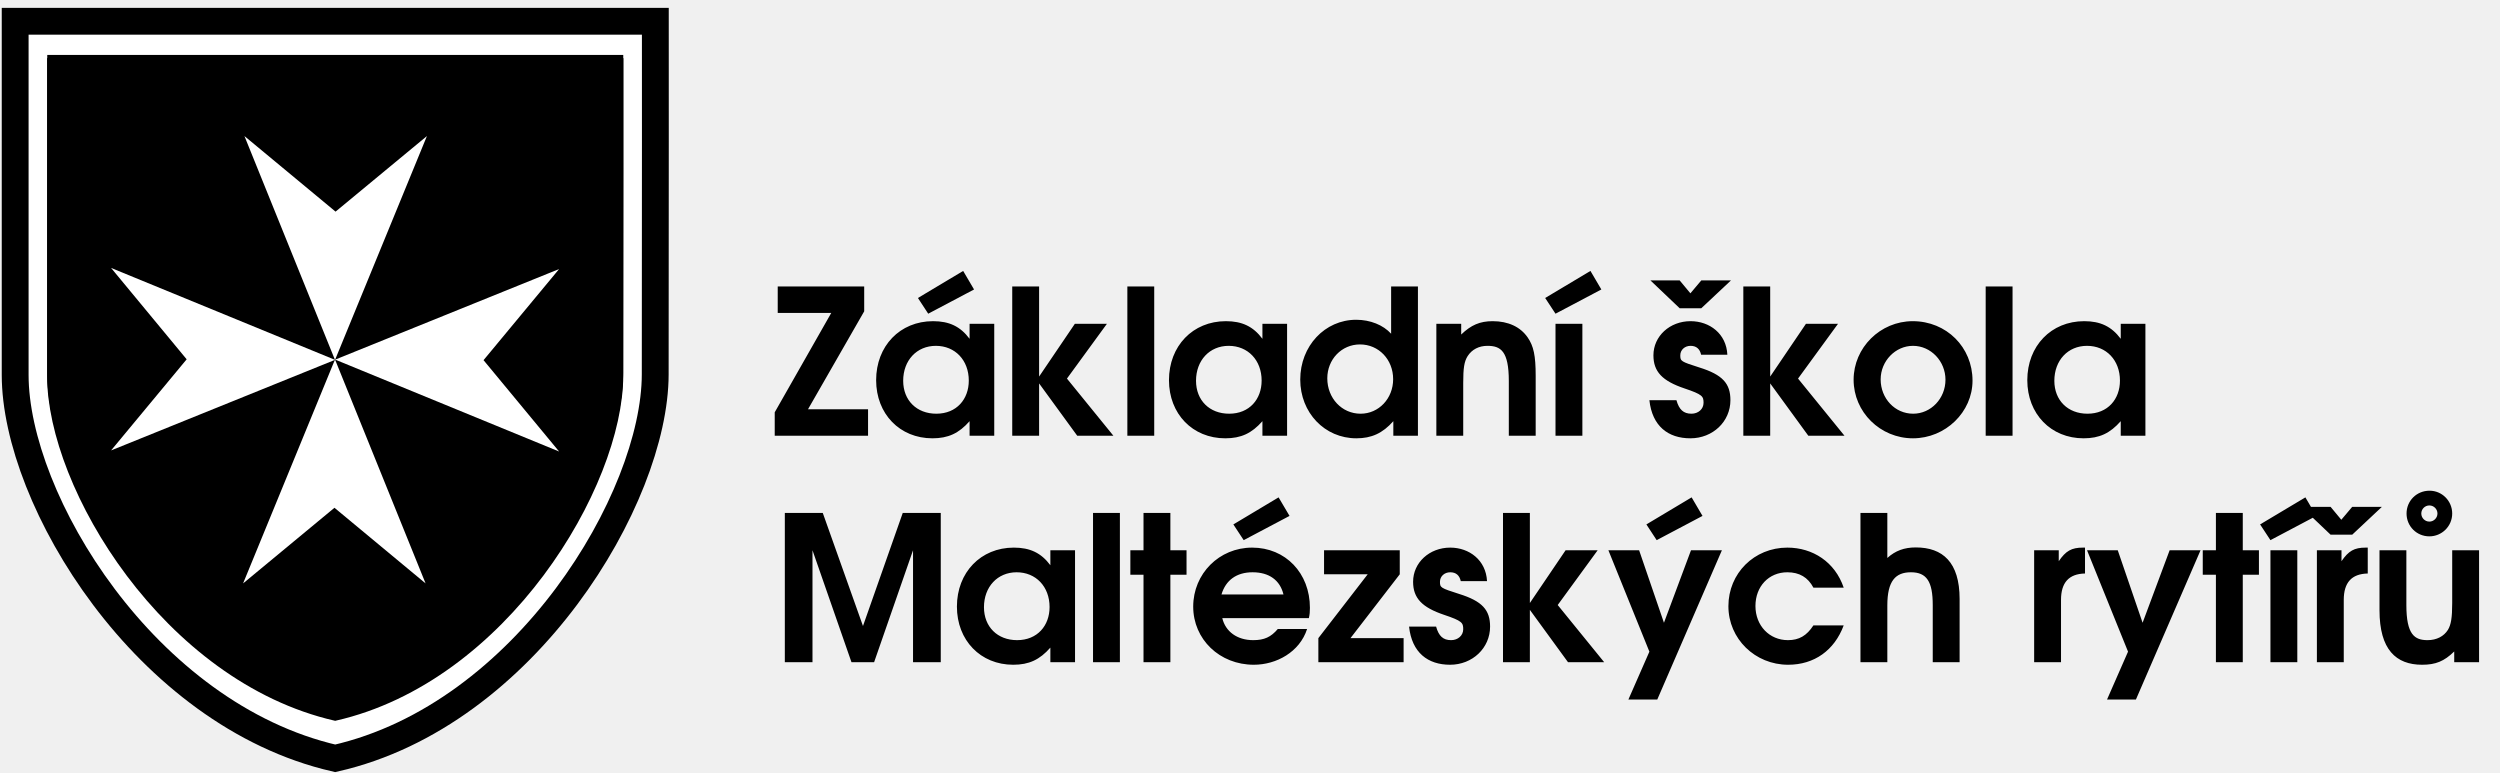
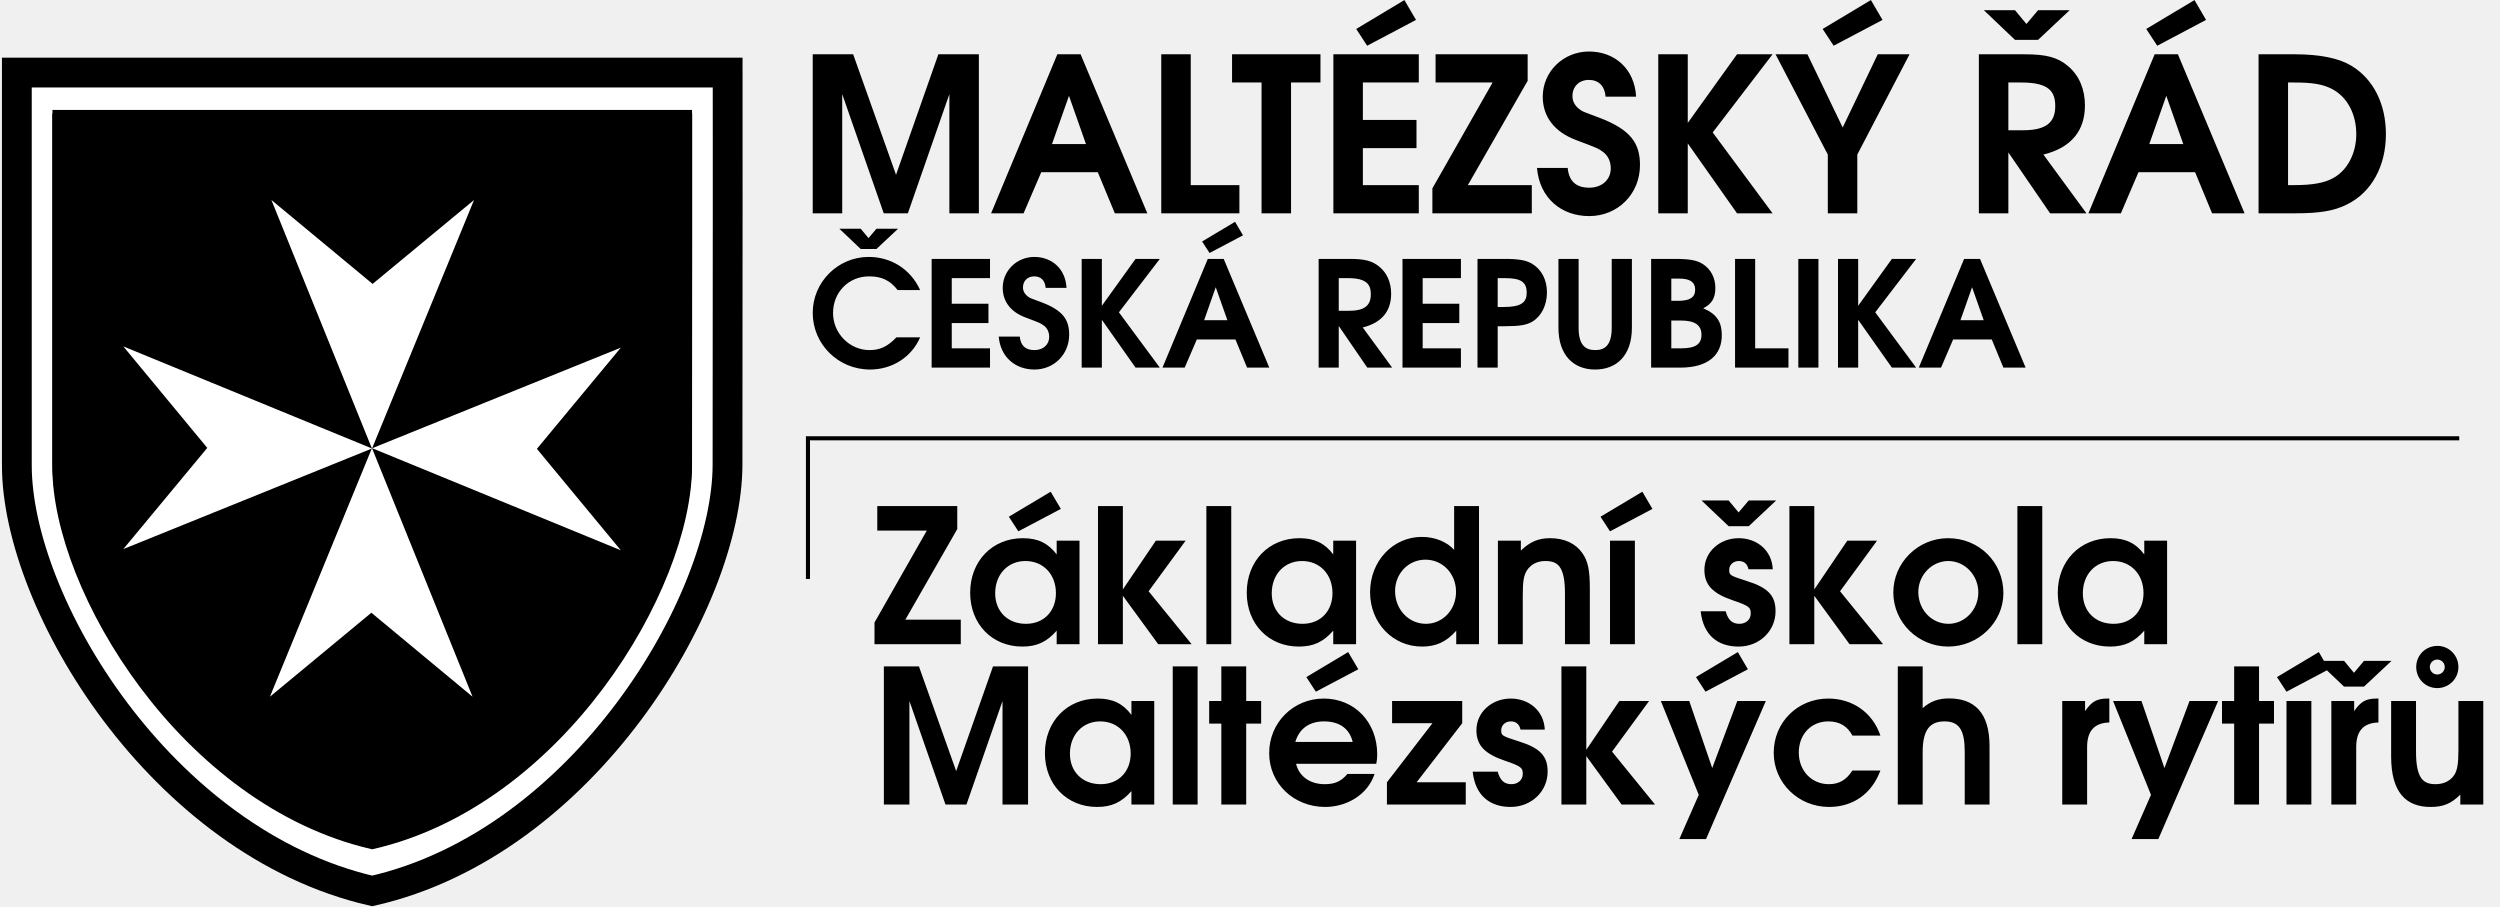
- <svg xmlns="http://www.w3.org/2000/svg" viewBox="0 0 408.5 126.2" width="408.5" height="126.2" role="img">
+ <svg xmlns="http://www.w3.org/2000/svg" viewBox="0 -7.2 367.9 133.4" width="367.9" height="133.4" role="img">
  <g transform="translate(-113.9 -228.2)">
    <path fill-rule="nonzero" fill="#fff" d="M 168.67 352.11 C 200.06 344.96 221.41 309.17 221.43 288.82 C 221.47 264.14 221.45 230.60 221.45 230.60 L 115.91 230.60 C 115.91 230.60 115.90 263.93 115.91 288.91 C 115.91 309.43 137.35 344.91 168.67 352.11 " />
    <path fill="none" stroke-width="4.43" stroke-linejoin="miter" stroke="#000" d="M 0.00 -0.00 C 31.42 7.15 52.79 42.99 52.82 63.36 C 52.86 88.07 52.84 121.65 52.84 121.65 L -52.82 121.65 C -52.82 121.65 -52.83 88.28 -52.82 63.27 C -52.82 42.73 -31.36 7.21 0.00 -0.00 Z M 0.00 -0.00 " transform="matrix(0.99, 0, 0, -0.99, 168.67, 352.11)" />
    <path fill-rule="nonzero" fill="#000" d="M 168.67 345.53 C 196.66 339.16 215.69 307.24 215.72 289.10 C 215.75 267.09 215.74 237.18 215.74 237.18 L 121.62 237.18 C 121.62 237.18 121.62 266.91 121.62 289.18 C 121.63 307.47 140.74 339.11 168.67 345.53 " />
    <path fill="none" stroke-width="0.89" stroke-linejoin="miter" stroke="#000" d="M -0.00 0.00 C 28.02 6.38 47.07 38.33 47.10 56.50 C 47.13 78.53 47.12 108.48 47.12 108.48 L -47.10 108.48 C -47.10 108.48 -47.11 78.72 -47.10 56.42 C -47.10 38.10 -27.96 6.43 -0.00 0.00 Z M -0.00 0.00 " transform="matrix(0.99, 0, 0, -0.99, 168.67, 345.53)" />
    <path fill-rule="nonzero" fill="#fff" d="M 168.64 286.94 L 153.62 323.53 L 168.55 311.17 L 183.44 323.53 L 168.64 286.94 " />
    <path fill-rule="nonzero" fill="#fff" d="M 168.64 287.02 L 183.66 250.43 L 168.73 262.78 L 153.84 250.43 L 168.64 287.02 " />
    <path fill-rule="nonzero" fill="#fff" d="M 168.67 286.96 L 205.26 301.98 L 192.91 287.05 L 205.26 272.16 L 168.67 286.96 " />
    <path fill-rule="nonzero" fill="#fff" d="M 168.64 287.00 L 132.05 271.98 L 144.40 286.91 L 132.05 301.80 L 168.64 287.00 " />
  </g>
-   <path fill="#000" d="M126.59 71.2H141.84V66.87H132.03L141.21 50.87V46.81H127.08V51.13H135.83L126.59 67.37ZM143.16 62.12C143.16 67.63 147.02 71.62 152.36 71.62C154.94 71.62 156.69 70.80 158.43 68.82V71.2H162.46V52.91H158.43V55.36C156.92 53.34 155.10 52.48 152.46 52.48C147.05 52.48 143.16 56.54 143.16 62.12ZM147.58 62.22C147.58 58.89 149.79 56.51 152.92 56.51C156.06 56.51 158.30 58.85 158.30 62.19C158.30 65.22 156.32 67.60 152.99 67.60C149.79 67.60 147.58 65.42 147.58 62.22ZM149.99 48.69 151.67 51.26 159.16 47.30 157.38 44.27ZM165.40 71.2H169.79V62.65L176.02 71.2H181.93L174.34 61.86L180.87 52.91H175.63L169.79 61.53V46.81H165.40ZM184.21 71.2H188.60V46.81H184.21ZM191.01 62.12C191.01 67.63 194.87 71.62 200.21 71.62C202.79 71.62 204.54 70.80 206.28 68.82V71.2H210.31V52.91H206.28V55.36C204.77 53.34 202.95 52.48 200.31 52.48C194.90 52.48 191.01 56.54 191.01 62.12ZM195.43 62.22C195.43 58.89 197.64 56.51 200.77 56.51C203.91 56.51 206.15 58.85 206.15 62.19C206.15 65.22 204.17 67.60 200.84 67.60C197.64 67.60 195.43 65.42 195.43 62.22ZM212.46 62.02C212.46 67.43 216.45 71.62 221.63 71.62C224.10 71.62 225.92 70.80 227.67 68.82V71.2H231.69V46.81H227.31V54.53C226.02 53.11 223.91 52.25 221.60 52.25C216.48 52.25 212.46 56.54 212.46 62.02ZM216.88 61.82C216.88 58.72 219.22 56.28 222.22 56.28C225.29 56.28 227.64 58.75 227.64 61.96C227.64 65.12 225.29 67.60 222.32 67.60C219.25 67.60 216.88 65.06 216.88 61.82ZM234.70 71.2H239.09V62.58C239.09 60.14 239.25 59.08 239.81 58.19C240.51 57.10 241.66 56.51 243.05 56.51C245.22 56.51 246.54 57.37 246.54 62.25V71.2H250.93V61.39C250.93 58.13 250.60 56.54 249.61 55.12C248.42 53.41 246.45 52.48 243.90 52.48C241.82 52.48 240.37 53.11 238.76 54.66V52.91H234.70ZM252.48 48.69 254.17 51.26 261.66 47.30 259.88 44.27ZM254.17 71.2H258.56V52.91H254.17ZM269.51 65.39C269.97 69.64 272.58 71.62 276.21 71.62C279.87 71.62 282.75 68.89 282.75 65.39C282.75 62.68 281.49 61.23 277.66 60.04C274.66 59.08 274.56 59.02 274.56 58.06C274.56 57.17 275.29 56.51 276.24 56.51C277.17 56.51 277.76 57.01 277.96 57.96H282.25C282.09 54.53 279.35 52.48 276.24 52.48C272.84 52.48 270.17 54.93 270.17 58.06C270.17 60.73 271.62 62.25 275.25 63.47C278.19 64.46 278.36 64.76 278.36 65.82C278.36 66.84 277.50 67.60 276.38 67.60C275.09 67.60 274.36 66.94 273.93 65.39ZM269.68 45.82 274.46 50.37H277.99L282.84 45.82H277.99L276.21 47.93L274.46 45.82ZM284.86 71.2H289.25V62.65L295.48 71.2H301.39L293.80 61.86L300.33 52.91H295.09L289.25 61.53V46.81H284.86ZM302.88 62.05C302.88 67.33 307.23 71.62 312.58 71.62C317.89 71.62 322.31 67.33 322.31 62.19C322.31 56.74 318.06 52.48 312.54 52.48C307.23 52.48 302.88 56.81 302.88 62.05ZM307.30 61.99C307.30 58.99 309.71 56.51 312.58 56.51C315.51 56.51 317.89 59.02 317.89 62.05C317.89 65.12 315.51 67.60 312.61 67.60C309.64 67.60 307.30 65.12 307.30 61.99ZM324.46 71.2H328.85V46.81H324.46ZM331.26 62.12C331.26 67.63 335.12 71.62 340.46 71.62C343.04 71.62 344.78 70.80 346.53 68.82V71.2H350.56V52.91H346.53V55.36C345.02 53.34 343.20 52.48 340.56 52.48C335.15 52.48 331.26 56.54 331.26 62.12ZM335.68 62.22C335.68 58.89 337.89 56.51 341.02 56.51C344.16 56.51 346.40 58.85 346.40 62.19C346.40 65.22 344.42 67.60 341.09 67.60C337.89 67.60 335.68 65.42 335.68 62.22Z" />
-   <path fill="#000" d="M128.24 108.2H132.76V89.91L139.13 108.2H142.83L149.19 89.91V108.2H153.72V83.81H147.51L141.01 102.29L134.44 83.81H128.24ZM156.36 99.12C156.36 104.63 160.22 108.62 165.56 108.62C168.14 108.62 169.89 107.80 171.63 105.82V108.2H175.66V89.91H171.63V92.36C170.12 90.34 168.30 89.48 165.66 89.48C160.25 89.48 156.36 93.54 156.36 99.12ZM160.78 99.22C160.78 95.89 162.99 93.51 166.12 93.51C169.26 93.51 171.50 95.85 171.50 99.19C171.50 102.22 169.52 104.60 166.19 104.60C162.99 104.60 160.78 102.42 160.78 99.22ZM178.60 108.2H182.99V83.81H178.60ZM184.70 93.91H186.85V108.2H191.24V93.91H193.88V89.91H191.24V83.81H186.85V89.91H184.70ZM194.97 99.12C194.97 104.47 199.29 108.62 204.87 108.62C208.56 108.62 212.36 106.55 213.58 102.78H208.79C207.67 104.10 206.58 104.60 204.77 104.60C202.16 104.60 200.25 103.21 199.72 101.00H213.87C214.01 100.37 214.04 99.98 214.04 99.32C214.04 93.64 210.05 89.48 204.60 89.48C199.22 89.48 194.97 93.74 194.97 99.12ZM199.59 97.14C200.28 94.80 202.06 93.51 204.67 93.51C207.37 93.51 209.16 94.80 209.72 97.14ZM201.53 85.69 203.22 88.26 210.71 84.30 208.92 81.27ZM215.42 108.2H229.35V104.27H220.67L228.72 93.84V89.91H216.35V93.84H223.48L215.42 104.27ZM230.24 102.39C230.70 106.64 233.31 108.62 236.94 108.62C240.60 108.62 243.48 105.89 243.48 102.39C243.48 99.68 242.22 98.23 238.39 97.04C235.39 96.08 235.29 96.02 235.29 95.06C235.29 94.17 236.02 93.51 236.97 93.51C237.90 93.51 238.49 94.01 238.69 94.96H242.98C242.81 91.53 240.08 89.48 236.97 89.48C233.57 89.48 230.90 91.93 230.90 95.06C230.90 97.73 232.35 99.25 235.98 100.47C238.92 101.46 239.09 101.76 239.09 102.82C239.09 103.84 238.23 104.60 237.11 104.60C235.82 104.60 235.09 103.94 234.66 102.39ZM245.59 108.2H249.98V99.65L256.21 108.2H262.12L254.53 98.86L261.06 89.91H255.82L249.98 98.53V83.81H245.59ZM262.81 89.91 269.51 106.48 266.08 114.30H270.80L281.36 89.91H276.31L271.89 101.76L267.83 89.91ZM269.02 85.69 270.70 88.26 278.19 84.30 276.41 81.27ZM282.42 99.05C282.42 104.37 286.77 108.62 292.18 108.62C296.44 108.62 299.74 106.28 301.26 102.19H296.31C295.22 103.87 293.97 104.60 292.15 104.60C289.11 104.60 286.84 102.22 286.84 99.02C286.84 95.82 289.02 93.51 292.05 93.51C294.03 93.51 295.42 94.34 296.31 96.02H301.26C299.84 91.83 296.21 89.48 292.05 89.48C286.64 89.48 282.42 93.68 282.42 99.05ZM304.00 108.2H308.39V98.92C308.39 94.90 309.74 93.51 312.25 93.51C314.82 93.51 315.81 95.03 315.81 98.86V108.2H320.20V97.87C320.20 91.86 317.43 89.45 313.04 89.45C311.16 89.45 309.71 89.98 308.39 91.17V83.81H304.00ZM332.38 108.2H336.77V98.03C336.77 95.19 338.05 93.77 340.69 93.71V89.48H340.36C338.48 89.48 337.56 90.01 336.40 91.7V89.91H332.38ZM341.02 89.91 347.72 106.48 344.29 114.30H349.01L359.57 89.91H354.52L350.10 101.76L346.04 89.91ZM359.93 93.91H362.08V108.2H366.47V93.91H369.11V89.91H366.47V83.81H362.08V89.91H359.93ZM369.30 85.69 370.99 88.26 378.48 84.30 376.70 81.27ZM370.99 108.2H375.38V89.91H370.99ZM376.04 82.82 380.82 87.37H384.35L389.20 82.82H384.35L382.57 84.93L380.82 82.82ZM378.58 108.2H382.97V98.03C382.97 95.19 384.25 93.77 386.89 93.71V89.48H386.56C384.68 89.48 383.76 90.01 382.60 91.7V89.91H378.58ZM388.81 99.71C388.81 106.15 391.51 108.62 395.77 108.62C397.98 108.62 399.37 108.06 401.02 106.45V108.2H405.08V89.91H400.69V98.53C400.69 100.97 400.49 102.09 399.99 102.92C399.33 103.97 398.15 104.60 396.66 104.60C394.55 104.60 393.20 103.71 393.20 98.86V89.91H388.81ZM393.23 83.91C393.23 85.99 394.88 87.64 396.96 87.64C399.00 87.64 400.69 85.99 400.69 83.91C400.69 81.86 399.04 80.18 396.99 80.18C394.88 80.18 393.23 81.83 393.23 83.91ZM395.64 83.91C395.64 83.18 396.23 82.59 396.96 82.59C397.68 82.59 398.28 83.18 398.28 83.91C398.28 84.63 397.68 85.23 396.96 85.23C396.23 85.23 395.64 84.63 395.64 83.91Z" />
+   <path fill="#000" d="M119.6 24.19H123.94V6.65L130.05 24.19H133.6L139.71 6.65V24.19H144.05V0.79H138.09L131.86 18.52L125.55 0.79H119.6ZM145.85 24.19H150.63L153.23 18.14H161.55L164.06 24.19H168.84L159.02 0.79H155.6ZM154.81 14 157.31 6.9 159.81 14ZM170.89 24.19H182.39V20.04H175.23V0.79H170.89ZM181.31 4.94H185.65V24.19H189.99V4.94H194.32V0.79H181.31ZM196.22 24.19H208.79V20.04H200.56V14.6H208.45V10.45H200.56V4.94H208.79V0.79H196.22ZM199.58 -2.94 201.19 -0.47 208.38 -4.27 206.67 -7.19ZM210.79 24.19H225.42V20.04H216.01L224.81 4.69V0.79H211.26V4.94H219.65L210.79 20.52ZM226.18 17.51C226.56 21.94 229.75 24.6 233.87 24.6C238.08 24.6 241.34 21.34 241.34 17.1C241.34 13.93 240.04 11.88 235.29 10.1C233.08 9.28 233.02 9.25 232.7 9.06C231.84 8.52 231.4 7.79 231.4 6.94C231.4 5.54 232.38 4.56 233.81 4.56C235.26 4.56 236.15 5.45 236.28 7.03H240.77C240.55 2.92 237.61 0.38 233.84 0.38C230.07 0.38 227.03 3.33 227.03 7.03C227.03 9.98 228.77 12.22 231.91 13.4C235.01 14.57 235.26 14.66 235.96 15.2C236.66 15.74 237.04 16.62 237.04 17.57C237.04 19.25 235.74 20.42 233.87 20.42C231.94 20.42 230.89 19.47 230.7 17.51ZM244.03 24.19H248.37V13.9L255.62 24.19H260.85L252.04 12.29L260.85 0.79H255.62L248.37 10.89V0.79H244.03ZM261.29 0.79 268.98 15.55V24.19H273.32V15.55L281.01 0.79H276.33L271.17 11.56L265.98 0.79ZM268.22 -2.94 269.84 -0.47 277.03 -4.27 275.32 -7.19ZM291.21 24.19H295.55V15.23L301.69 24.19H307.04L300.71 15.55C304.92 14.5 306.82 11.94 306.82 8.3C306.82 5.92 305.96 3.9 304.35 2.54C302.83 1.24 301.15 0.79 297.95 0.79H291.21ZM291.94 -5.7 296.53 -1.33H299.92L304.57 -5.7H299.92L298.21 -3.67L296.53 -5.7ZM295.55 11.97V4.94H297.48C301.6 4.94 302.45 6.33 302.45 8.42C302.45 10.89 301.03 11.97 297.67 11.97ZM307.33 24.19H312.11L314.7 18.14H323.03L325.53 24.19H330.31L320.5 0.79H317.08ZM315.84 -2.94 317.46 -0.47 324.64 -4.27 322.94 -7.19ZM316.29 14 318.79 6.9 321.29 14ZM332.37 24.19H337.82C341.36 24.19 343.48 23.84 345.38 22.89C348.99 21.12 351.11 17.26 351.11 12.54C351.11 8.11 349.28 4.43 346.02 2.47C344.18 1.36 341.39 0.79 337.72 0.79H332.37ZM336.71 20.04V4.94H337.56C340.32 4.94 341.81 5.19 343.17 5.89C345.38 7.03 346.75 9.53 346.75 12.54C346.75 15.36 345.45 17.86 343.36 19C342.06 19.73 340.25 20.04 337.66 20.04Z M119.6 38.84C119.6 43.45 123.35 47.18 128.03 47.18C131.29 47.18 134.15 45.36 135.41 42.44H131.92C130.62 43.8 129.5 44.32 127.96 44.32C125.02 44.32 122.59 41.85 122.59 38.86C122.59 35.85 124.84 33.47 127.9 33.47C129.76 33.47 131.01 34.08 132.1 35.49H135.41C134 32.39 131.12 30.61 127.83 30.61C123.3 30.61 119.6 34.32 119.6 38.84ZM123.52 26.46 126.66 29.44H128.98L132.16 26.46H128.98L127.81 27.84L126.66 26.46ZM137.1 46.9H145.69V44.06H140.06V40.34H145.46V37.5H140.06V33.73H145.69V30.9H137.1ZM146.97 42.33C147.23 45.36 149.42 47.18 152.23 47.18C155.11 47.18 157.34 44.95 157.34 42.05C157.34 39.88 156.46 38.47 153.21 37.26C151.69 36.7 151.65 36.68 151.43 36.55C150.85 36.18 150.54 35.68 150.54 35.1C150.54 34.14 151.22 33.47 152.19 33.47C153.19 33.47 153.79 34.08 153.88 35.16H156.95C156.8 32.35 154.79 30.61 152.21 30.61C149.64 30.61 147.56 32.63 147.56 35.16C147.56 37.17 148.75 38.71 150.89 39.51C153.01 40.31 153.19 40.38 153.66 40.75C154.14 41.12 154.4 41.72 154.4 42.37C154.4 43.52 153.51 44.32 152.23 44.32C150.91 44.32 150.2 43.67 150.07 42.33ZM159.18 46.9H162.15V39.86L167.11 46.9H170.68L164.66 38.76L170.68 30.9H167.11L162.15 37.8V30.9H159.18ZM171.07 46.9H174.34L176.12 42.76H181.81L183.52 46.9H186.79L180.08 30.9H177.74ZM176.9 28.34 178 30.03 182.92 27.43 181.75 25.44ZM177.2 39.92 178.91 35.07 180.62 39.92ZM194.05 46.9H197.01V40.77L201.21 46.9H204.87L200.54 40.99C203.42 40.27 204.72 38.52 204.72 36.03C204.72 34.4 204.14 33.02 203.03 32.09C201.99 31.2 200.85 30.9 198.66 30.9H194.05ZM197.01 38.54V33.73H198.33C201.15 33.73 201.73 34.68 201.73 36.11C201.73 37.8 200.76 38.54 198.46 38.54ZM206.39 46.9H214.99V44.06H209.36V40.34H214.75V37.5H209.36V33.73H214.99V30.9H206.39ZM217.43 46.9H220.4V40.81H221.35C223.63 40.81 224.67 40.64 225.55 40.1C226.85 39.3 227.65 37.67 227.65 35.83C227.65 33.99 226.87 32.48 225.49 31.63C224.58 31.09 223.52 30.9 221.4 30.9H217.43ZM220.4 37.98V33.73H221.4C223.67 33.73 224.67 34.19 224.67 35.88C224.67 37.26 223.93 37.98 221.27 37.98ZM229.34 41.03C229.34 45.1 231.59 47.18 234.73 47.18C237.9 47.18 240.15 45.12 240.15 41.03V30.9H237.18V41.03C237.18 43.54 236.23 44.32 234.76 44.32C233.24 44.32 232.31 43.52 232.31 41.03V30.9H229.34ZM242.98 46.9H247.25C251.36 46.9 253.38 45.06 253.38 42.13C253.38 40.23 252.68 39.02 250.65 38.17C251.93 37.5 252.43 36.66 252.43 35.16C252.43 33.67 251.75 32.41 250.61 31.67C249.65 31.07 248.66 30.9 246.28 30.9H242.98ZM245.95 44.06V39.97H247.36C249.42 39.97 250.39 40.64 250.39 42.07C250.39 43.45 249.5 44.06 247.42 44.06ZM245.95 37.07V33.8H247.16C248.7 33.8 249.46 34.32 249.46 35.42C249.46 36.57 248.7 37.07 246.9 37.07ZM255.33 46.9H263.19V44.06H258.29V30.9H255.33ZM264.64 46.9H267.6V30.9H264.64ZM270.48 46.9H273.45V39.86L278.41 46.9H281.98L275.96 38.76L281.98 30.9H278.41L273.45 37.8V30.9H270.48ZM282.37 46.9H285.64L287.42 42.76H293.11L294.82 46.9H298.09L291.38 30.9H289.04ZM288.5 39.92 290.21 35.07 291.92 39.92Z" />
+   <path fill="none" stroke="#000" stroke-width=".6" d="M118.6 57.3H361.9M118.9 57V78" />
+   <path fill="#000" d="M128.69 87.6H141.39V83.99H133.23L140.87 70.66V67.27H129.10V70.88H136.39L128.69 84.41ZM142.77 80.03C142.77 84.63 145.99 87.95 150.44 87.95C152.59 87.95 154.04 87.27 155.50 85.61V87.6H158.86V72.36H155.50V74.39C154.24 72.72 152.73 72.00 150.53 72.00C146.01 72.00 142.77 75.38 142.77 80.03ZM146.45 80.11C146.45 77.34 148.30 75.36 150.91 75.36C153.52 75.36 155.39 77.31 155.39 80.09C155.39 82.62 153.74 84.60 150.97 84.60C148.30 84.60 146.45 82.78 146.45 80.11ZM148.46 68.84 149.86 70.99 156.11 67.69 154.62 65.16ZM161.58 87.6H165.24V80.47L170.44 87.6H175.36L169.03 79.81L174.48 72.36H170.10L165.24 79.54V67.27H161.58ZM177.53 87.6H181.19V67.27H177.53ZM183.47 80.03C183.47 84.63 186.69 87.95 191.14 87.95C193.29 87.95 194.74 87.27 196.20 85.61V87.6H199.56V72.36H196.20V74.39C194.94 72.72 193.42 72.00 191.23 72.00C186.71 72.00 183.47 75.38 183.47 80.03ZM187.15 80.11C187.15 77.34 189.00 75.36 191.61 75.36C194.22 75.36 196.09 77.31 196.09 80.09C196.09 82.62 194.44 84.60 191.67 84.60C189.00 84.60 187.15 82.78 187.15 80.11ZM201.62 79.95C201.62 84.46 204.95 87.95 209.26 87.95C211.33 87.95 212.84 87.27 214.30 85.61V87.6H217.65V67.27H213.99V73.71C212.92 72.53 211.16 71.81 209.24 71.81C204.98 71.81 201.62 75.38 201.62 79.95ZM205.30 79.78C205.30 77.20 207.26 75.16 209.76 75.16C212.32 75.16 214.27 77.23 214.27 79.89C214.27 82.53 212.32 84.60 209.84 84.60C207.29 84.60 205.30 82.48 205.30 79.78ZM220.43 87.6H224.09V80.42C224.09 78.38 224.23 77.50 224.69 76.76C225.27 75.85 226.23 75.36 227.39 75.36C229.20 75.36 230.30 76.07 230.30 80.14V87.6H233.96V79.43C233.96 76.71 233.69 75.38 232.86 74.20C231.87 72.77 230.22 72.00 228.10 72.00C226.37 72.00 225.16 72.53 223.81 73.82V72.36H220.43ZM235.53 68.84 236.93 70.99 243.17 67.69 241.69 65.16ZM236.93 87.6H240.59V72.36H236.93ZM250.27 82.75C250.65 86.30 252.82 87.95 255.85 87.95C258.90 87.95 261.29 85.67 261.29 82.75C261.29 80.50 260.25 79.29 257.06 78.30C254.56 77.50 254.47 77.45 254.47 76.65C254.47 75.91 255.08 75.36 255.88 75.36C256.65 75.36 257.14 75.77 257.31 76.57H260.88C260.75 73.71 258.46 72.00 255.88 72.00C253.04 72.00 250.82 74.04 250.82 76.65C250.82 78.88 252.03 80.14 255.05 81.16C257.50 81.99 257.64 82.23 257.64 83.11C257.64 83.97 256.92 84.60 255.99 84.60C254.91 84.60 254.31 84.05 253.95 82.75ZM250.40 66.45 254.39 70.24H257.34L261.38 66.45H257.34L255.85 68.21L254.39 66.45ZM263.33 87.6H266.99V80.47L272.18 87.6H277.11L270.78 79.81L276.23 72.36H271.85L266.99 79.54V67.27H263.33ZM278.62 79.98C278.62 84.38 282.25 87.95 286.71 87.95C291.13 87.95 294.82 84.38 294.82 80.09C294.82 75.55 291.27 72.00 286.68 72.00C282.25 72.00 278.62 75.61 278.62 79.98ZM282.30 79.92C282.30 77.42 284.31 75.36 286.71 75.36C289.15 75.36 291.13 77.45 291.13 79.98C291.13 82.53 289.15 84.60 286.73 84.60C284.26 84.60 282.30 82.53 282.30 79.92ZM296.88 87.6H300.54V67.27H296.88ZM302.82 80.03C302.82 84.63 306.04 87.95 310.49 87.95C312.64 87.95 314.1 87.27 315.55 85.61V87.6H318.91V72.36H315.55V74.39C314.29 72.72 312.78 72.00 310.58 72.00C306.07 72.00 302.82 75.38 302.82 80.03ZM306.51 80.11C306.51 77.34 308.35 75.36 310.96 75.36C313.57 75.36 315.44 77.31 315.44 80.09C315.44 82.62 313.79 84.60 311.02 84.60C308.35 84.60 306.51 82.78 306.51 80.11Z" />
+   <path fill="#000" d="M130.07 111.2H133.83V95.96L139.14 111.2H142.22L147.53 95.96V111.2H151.29V90.87H146.13L140.71 106.27L135.23 90.87H130.07ZM153.77 103.63C153.77 108.23 156.99 111.55 161.44 111.55C163.59 111.55 165.04 110.87 166.50 109.22V111.2H169.86V95.96H166.50V98.0C165.24 96.32 163.73 95.60 161.53 95.60C157.01 95.60 153.77 98.99 153.77 103.63ZM157.45 103.72C157.45 100.94 159.30 98.96 161.91 98.96C164.52 98.96 166.39 100.91 166.39 103.69C166.39 106.22 164.74 108.20 161.97 108.20C159.30 108.20 157.45 106.38 157.45 103.72ZM172.58 111.2H176.24V90.87H172.58ZM177.94 99.29H179.73V111.2H183.39V99.29H185.59V95.96H183.39V90.87H179.73V95.96H177.94ZM186.77 103.63C186.77 108.09 190.37 111.55 195.02 111.55C198.10 111.55 201.26 109.82 202.28 106.69H198.29C197.36 107.79 196.45 108.20 194.94 108.20C192.76 108.20 191.17 107.04 190.73 105.20H202.53C202.64 104.68 202.67 104.35 202.67 103.80C202.67 99.07 199.34 95.60 194.80 95.60C190.32 95.60 186.77 99.15 186.77 103.63ZM190.62 101.98C191.20 100.03 192.68 98.96 194.85 98.96C197.11 98.96 198.6 100.03 199.06 101.98ZM192.24 92.44 193.64 94.59 199.89 91.29 198.40 88.76ZM204.1 111.2H215.70V107.92H208.47L215.18 99.23V95.96H204.86V99.23H210.80L204.1 107.92ZM216.72 106.36C217.10 109.90 219.28 111.55 222.30 111.55C225.35 111.55 227.75 109.27 227.75 106.36C227.75 104.10 226.70 102.89 223.51 101.90C221.01 101.10 220.92 101.05 220.92 100.25C220.92 99.51 221.53 98.96 222.33 98.96C223.10 98.96 223.59 99.37 223.76 100.17H227.33C227.2 97.31 224.91 95.60 222.33 95.60C219.5 95.60 217.27 97.64 217.27 100.25C217.27 102.48 218.48 103.74 221.50 104.76C223.95 105.59 224.09 105.83 224.09 106.71C224.09 107.57 223.37 108.20 222.44 108.20C221.36 108.20 220.76 107.65 220.40 106.36ZM229.78 111.2H233.44V104.07L238.64 111.2H243.56L237.23 103.41L242.68 95.96H238.30L233.44 103.14V90.87H229.78ZM244.41 95.96 249.99 109.77 247.13 116.28H251.06L259.86 95.96H255.66L251.97 105.83L248.59 95.96ZM249.58 92.44 250.98 94.59 257.22 91.29 255.74 88.76ZM261.02 103.58C261.02 108.01 264.65 111.55 269.16 111.55C272.71 111.55 275.46 109.60 276.72 106.19H272.60C271.69 107.59 270.65 108.20 269.13 108.20C266.60 108.20 264.71 106.22 264.71 103.55C264.71 100.88 266.52 98.96 269.05 98.96C270.70 98.96 271.86 99.65 272.60 101.05H276.72C275.54 97.56 272.52 95.60 269.05 95.60C264.54 95.60 261.02 99.10 261.02 103.58ZM279.28 111.2H282.94V103.47C282.94 100.11 284.07 98.96 286.16 98.96C288.30 98.96 289.13 100.22 289.13 103.41V111.2H292.78V102.59C292.78 97.58 290.47 95.58 286.82 95.58C285.25 95.58 284.04 96.02 282.94 97.01V90.87H279.28ZM303.48 111.2H307.14V102.73C307.14 100.36 308.21 99.18 310.41 99.12V95.60H310.14C308.57 95.60 307.80 96.04 306.84 97.45V95.96H303.48ZM310.96 95.96 316.54 109.77 313.68 116.28H317.62L326.42 95.96H322.21L318.52 105.83L315.14 95.96ZM326.99 99.29H328.78V111.2H332.44V99.29H334.64V95.96H332.44V90.87H328.78V95.96H326.99ZM335.08 92.44 336.48 94.59 342.72 91.29 341.24 88.76ZM336.48 111.2H340.14V95.96H336.48ZM340.96 90.05 344.95 93.84H347.89L351.94 90.05H347.89L346.41 91.81L344.95 90.05ZM343.08 111.2H346.74V102.73C346.74 100.36 347.81 99.18 350.01 99.12V95.60H349.74C348.17 95.60 347.40 96.04 346.44 97.45V95.96H343.08ZM351.88 104.13C351.88 109.49 354.14 111.55 357.68 111.55C359.53 111.55 360.68 111.09 362.06 109.74V111.2H365.44V95.96H361.78V103.14C361.78 105.17 361.62 106.11 361.20 106.8C360.65 107.68 359.66 108.20 358.43 108.20C356.67 108.20 355.54 107.46 355.54 103.41V95.96H351.88ZM355.57 90.96C355.57 92.69 356.94 94.06 358.67 94.06C360.38 94.06 361.78 92.69 361.78 90.96C361.78 89.25 360.41 87.85 358.70 87.85C356.94 87.85 355.57 89.22 355.57 90.96ZM357.57 90.96C357.57 90.35 358.07 89.86 358.67 89.86C359.28 89.86 359.77 90.35 359.77 90.96C359.77 91.56 359.28 92.06 358.67 92.06C358.07 92.06 357.57 91.56 357.57 90.96Z" />
</svg>
